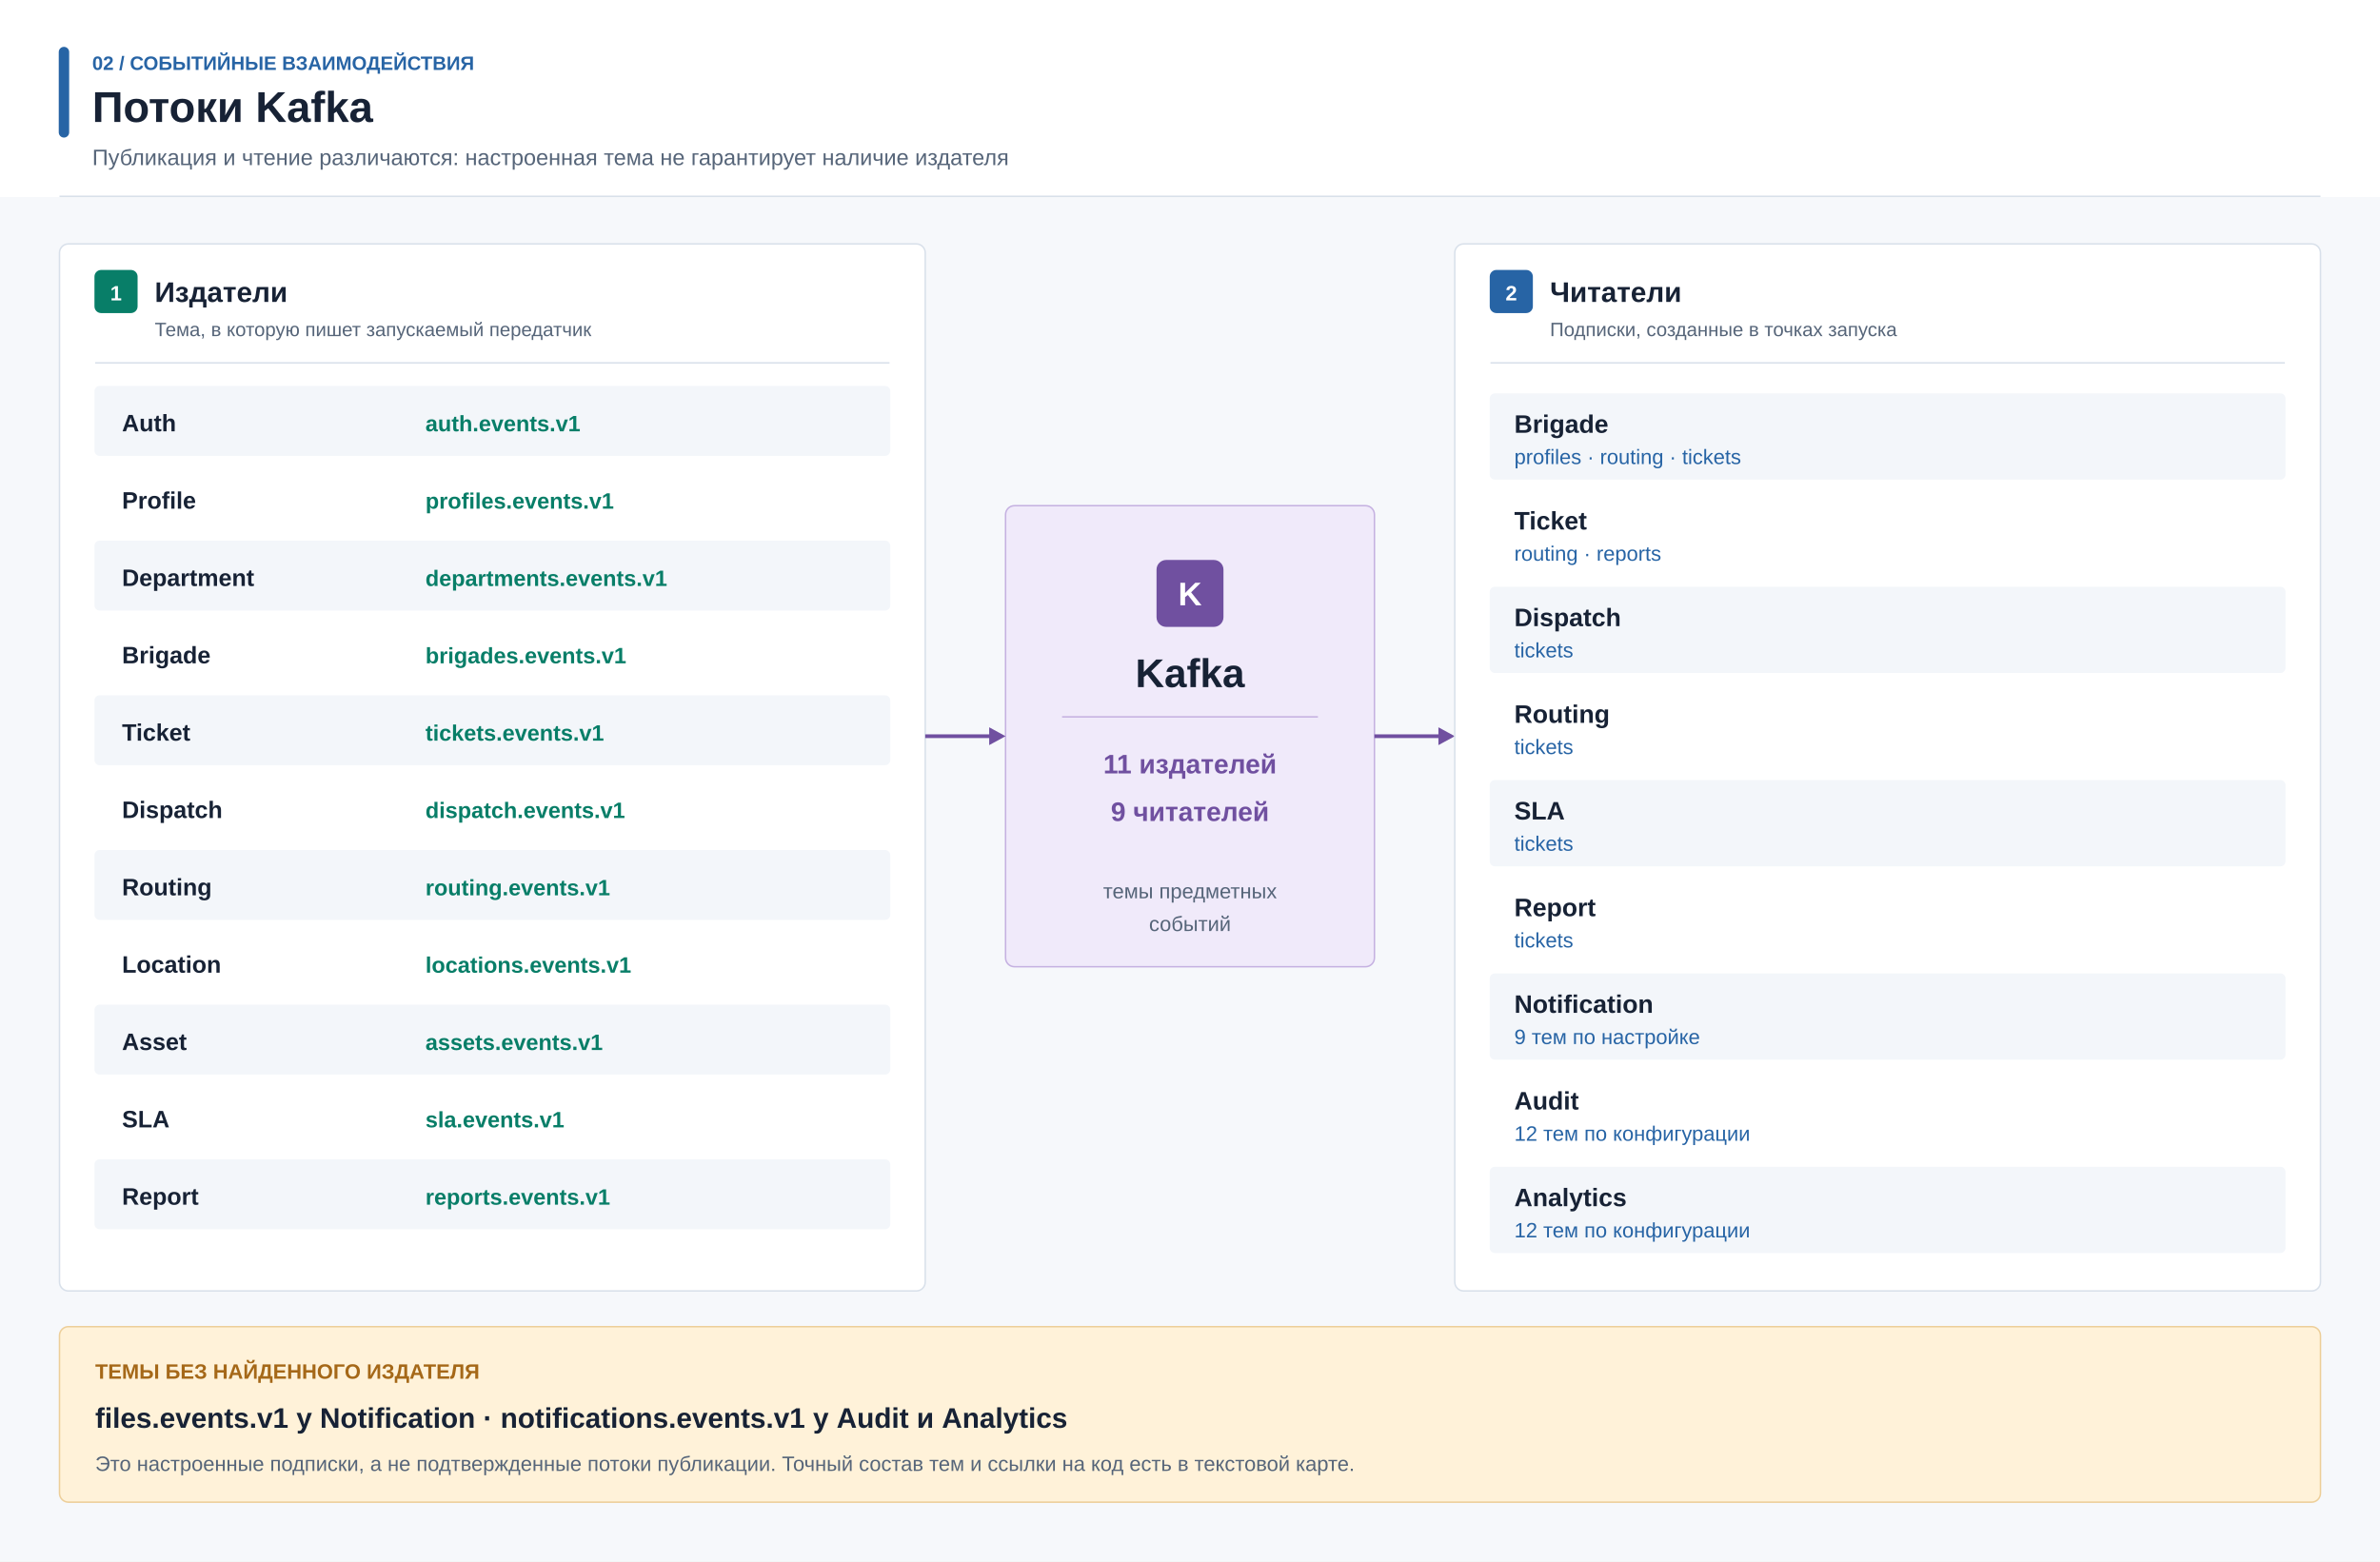
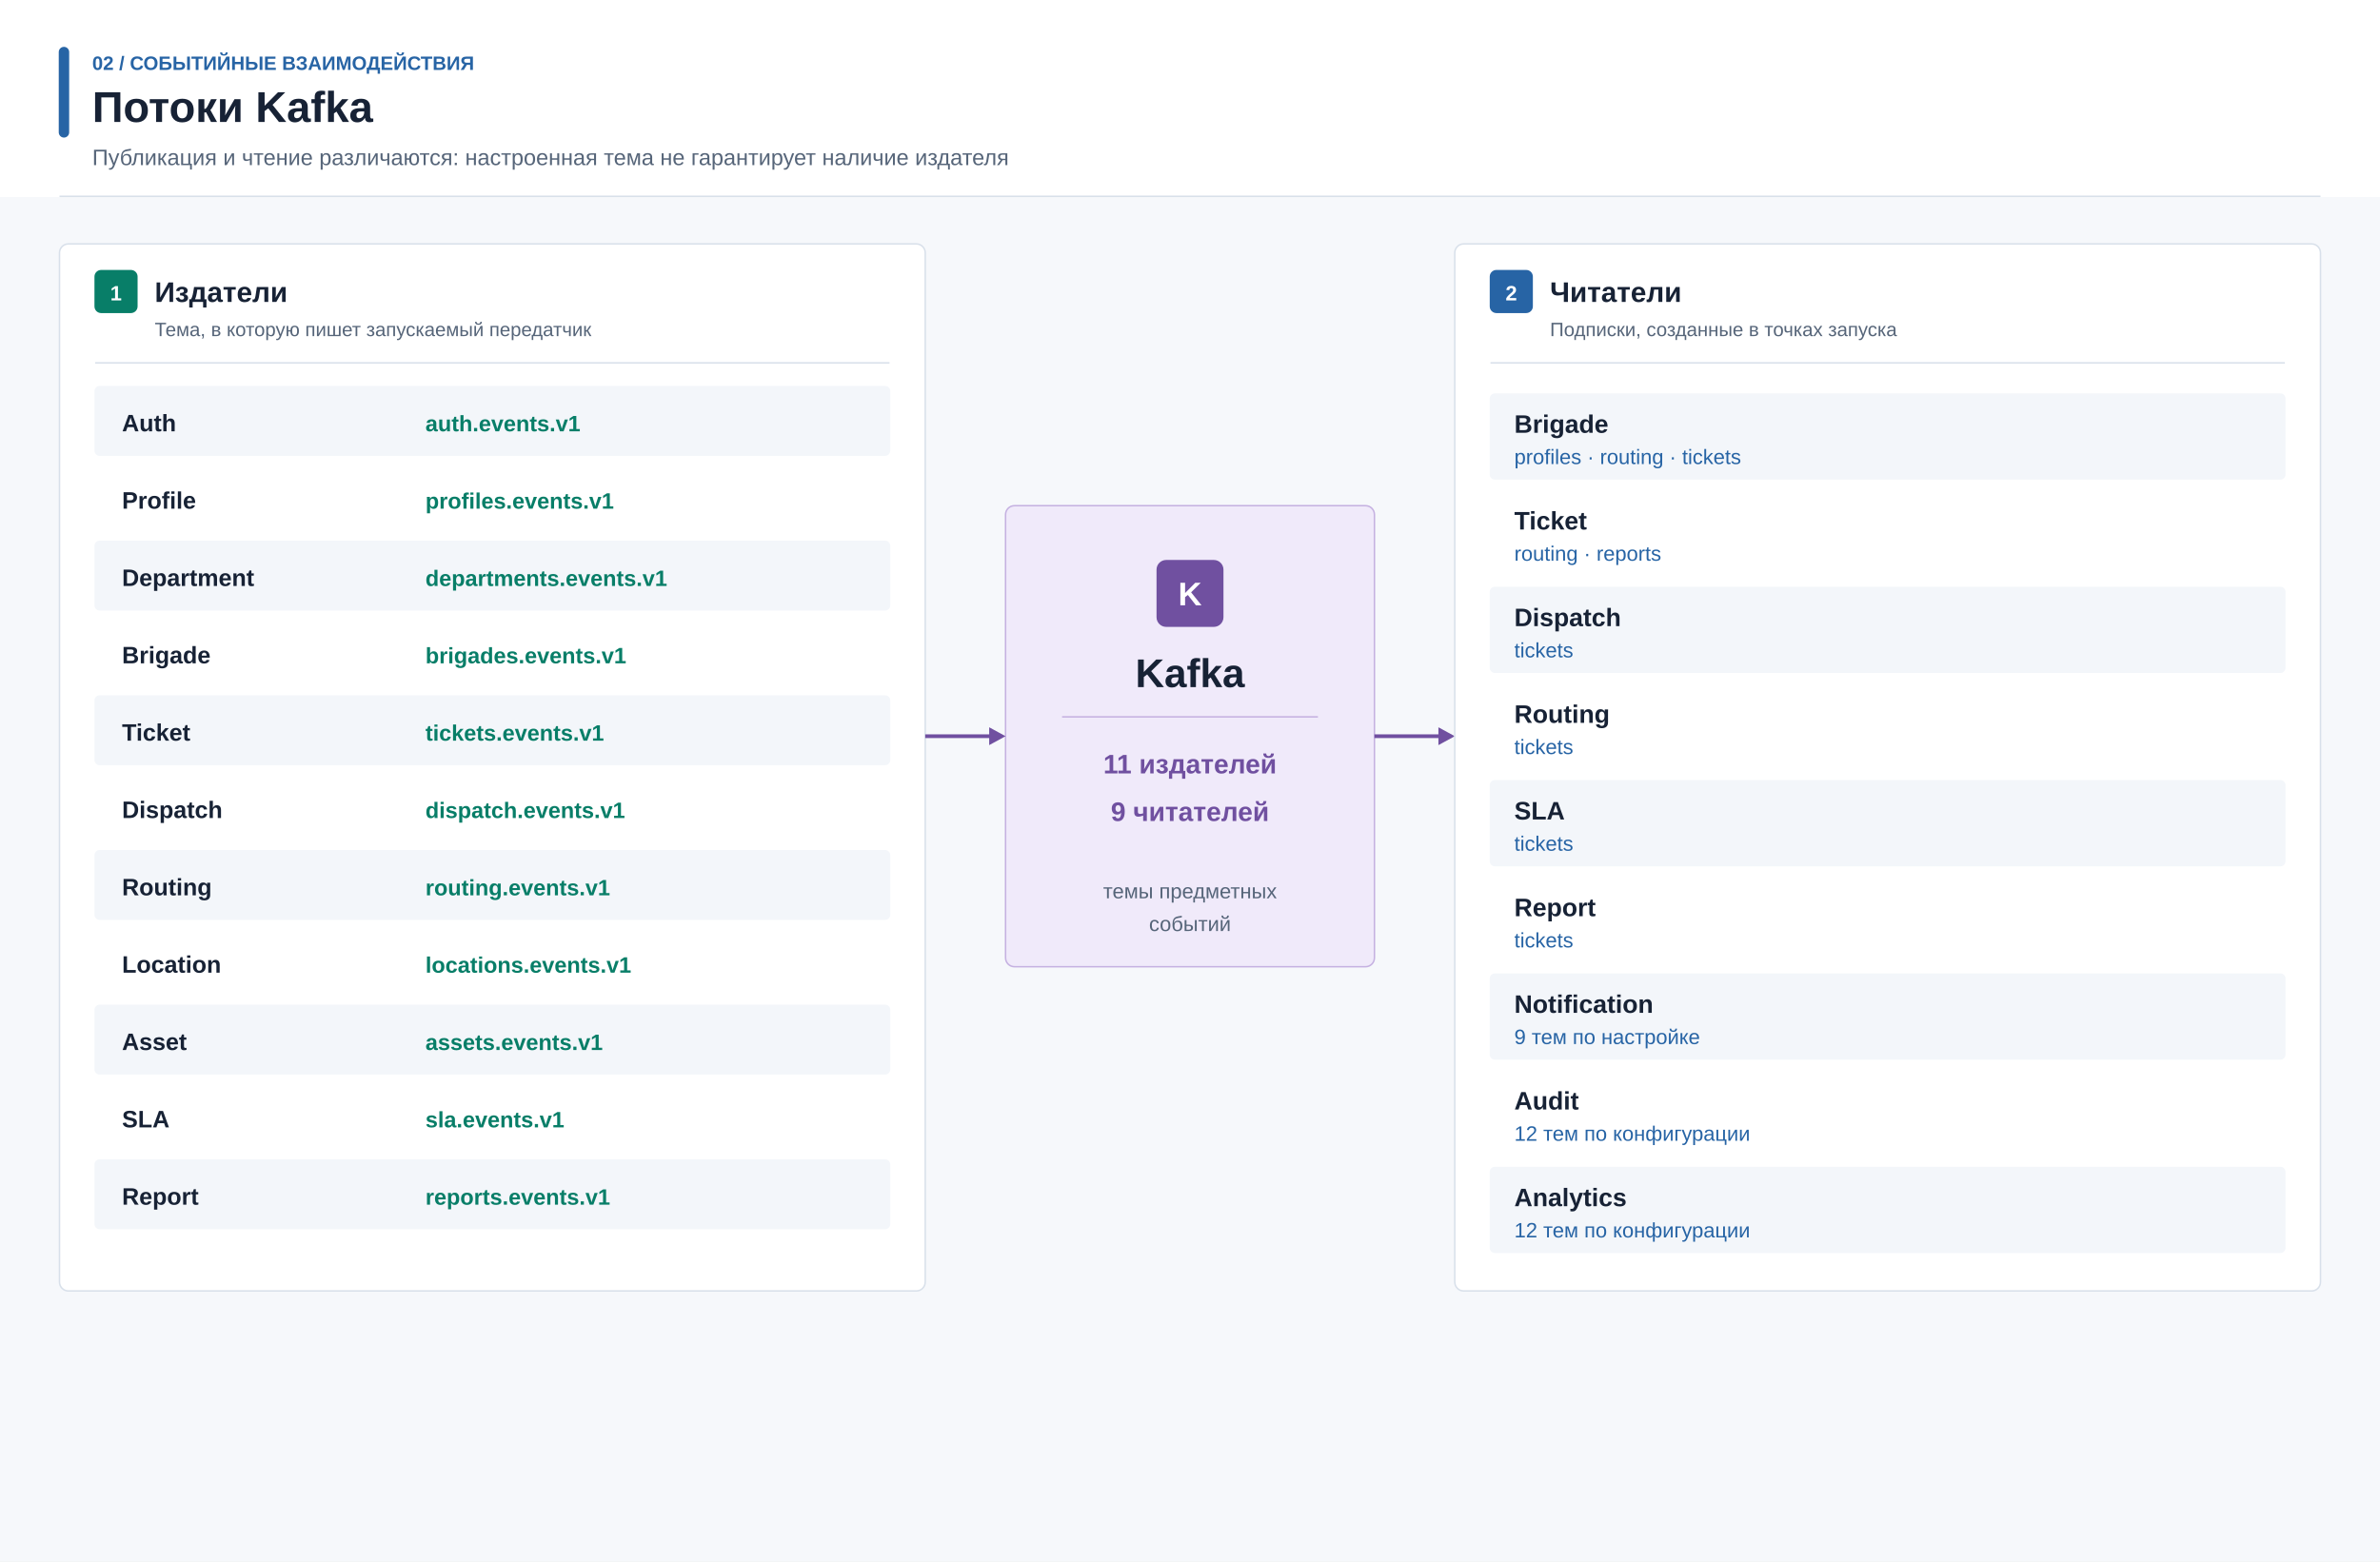
<svg xmlns="http://www.w3.org/2000/svg" width="1600" height="1050" viewBox="0 0 1600 1050" role="img" aria-label="Событийные связи Automatic City Services">
  <style>text{font-family:"Segoe UI",Arial,sans-serif;letter-spacing:0}</style>
  <rect width="1600" height="1050" fill="#f6f8fb" />
  <rect x="0" y="0" width="1600" height="132" rx="0" fill="#ffffff" stroke="#ffffff" />
  <rect x="40" y="32" width="6" height="60" rx="3" fill="#2764a5" stroke="#2764a5" />
  <text x="62" y="47" fill="#2764a5" font-size="13" font-weight="700" text-anchor="start">02 / СОБЫТИЙНЫЕ ВЗАИМОДЕЙСТВИЯ</text>
  <text x="62" y="82" fill="#172235" font-size="29" font-weight="700" text-anchor="start">Потоки Kafka</text>
  <text x="62" y="111" fill="#566579" font-size="15" font-weight="400" text-anchor="start">Публикация и чтение различаются: настроенная тема не гарантирует наличие издателя</text>
  <line x1="40" y1="132" x2="1560" y2="132" stroke="#d8e0ea" stroke-width="1" />
  <rect x="40" y="164" width="582" height="704" rx="6" fill="#ffffff" stroke="#d8e0ea" />
  <rect x="64" y="182" width="28" height="28" rx="4" fill="#087e68" stroke="#087e68" />
  <text x="78" y="202" fill="#ffffff" font-size="14" font-weight="700" text-anchor="middle">1</text>
  <text x="104" y="203" fill="#172235" font-size="19" font-weight="700" text-anchor="start">Издатели</text>
  <text x="104" y="226" fill="#566579" font-size="13" font-weight="400" text-anchor="start">Тема, в которую пишет запускаемый передатчик</text>
  <line x1="64" y1="244" x2="598" y2="244" stroke="#d8e0ea" stroke-width="1" />
  <rect x="64" y="260" width="534" height="46" rx="3" fill="#f3f6fa" stroke="#f3f6fa" />
  <text x="82" y="290" fill="#172235" font-size="16" font-weight="600" text-anchor="start">Auth</text>
  <text x="286" y="290" fill="#087e68" font-size="15" font-weight="600" text-anchor="start">auth.events.v1</text>
  <text x="82" y="342" fill="#172235" font-size="16" font-weight="600" text-anchor="start">Profile</text>
  <text x="286" y="342" fill="#087e68" font-size="15" font-weight="600" text-anchor="start">profiles.events.v1</text>
  <rect x="64" y="364" width="534" height="46" rx="3" fill="#f3f6fa" stroke="#f3f6fa" />
  <text x="82" y="394" fill="#172235" font-size="16" font-weight="600" text-anchor="start">Department</text>
  <text x="286" y="394" fill="#087e68" font-size="15" font-weight="600" text-anchor="start">departments.events.v1</text>
  <text x="82" y="446" fill="#172235" font-size="16" font-weight="600" text-anchor="start">Brigade</text>
  <text x="286" y="446" fill="#087e68" font-size="15" font-weight="600" text-anchor="start">brigades.events.v1</text>
  <rect x="64" y="468" width="534" height="46" rx="3" fill="#f3f6fa" stroke="#f3f6fa" />
  <text x="82" y="498" fill="#172235" font-size="16" font-weight="600" text-anchor="start">Ticket</text>
  <text x="286" y="498" fill="#087e68" font-size="15" font-weight="600" text-anchor="start">tickets.events.v1</text>
  <text x="82" y="550" fill="#172235" font-size="16" font-weight="600" text-anchor="start">Dispatch</text>
  <text x="286" y="550" fill="#087e68" font-size="15" font-weight="600" text-anchor="start">dispatch.events.v1</text>
  <rect x="64" y="572" width="534" height="46" rx="3" fill="#f3f6fa" stroke="#f3f6fa" />
  <text x="82" y="602" fill="#172235" font-size="16" font-weight="600" text-anchor="start">Routing</text>
  <text x="286" y="602" fill="#087e68" font-size="15" font-weight="600" text-anchor="start">routing.events.v1</text>
  <text x="82" y="654" fill="#172235" font-size="16" font-weight="600" text-anchor="start">Location</text>
  <text x="286" y="654" fill="#087e68" font-size="15" font-weight="600" text-anchor="start">locations.events.v1</text>
  <rect x="64" y="676" width="534" height="46" rx="3" fill="#f3f6fa" stroke="#f3f6fa" />
  <text x="82" y="706" fill="#172235" font-size="16" font-weight="600" text-anchor="start">Asset</text>
  <text x="286" y="706" fill="#087e68" font-size="15" font-weight="600" text-anchor="start">assets.events.v1</text>
  <text x="82" y="758" fill="#172235" font-size="16" font-weight="600" text-anchor="start">SLA</text>
  <text x="286" y="758" fill="#087e68" font-size="15" font-weight="600" text-anchor="start">sla.events.v1</text>
  <rect x="64" y="780" width="534" height="46" rx="3" fill="#f3f6fa" stroke="#f3f6fa" />
  <text x="82" y="810" fill="#172235" font-size="16" font-weight="600" text-anchor="start">Report</text>
  <text x="286" y="810" fill="#087e68" font-size="15" font-weight="600" text-anchor="start">reports.events.v1</text>
  <rect x="676" y="340" width="248" height="310" rx="6" fill="#f0eafa" stroke="#c5b1e1" />
  <rect x="778" y="377" width="44" height="44" rx="6" fill="#7050a0" stroke="#7050a0" />
  <text x="800" y="407" fill="#ffffff" font-size="22" font-weight="700" text-anchor="middle">K</text>
  <text x="800" y="462" fill="#172235" font-size="27" font-weight="700" text-anchor="middle">Kafka</text>
  <line x1="714" y1="482" x2="886" y2="482" stroke="#c5b1e1" stroke-width="1" />
  <text x="800" y="520" fill="#7050a0" font-size="18" font-weight="600" text-anchor="middle">11 издателей</text>
  <text x="800" y="552" fill="#7050a0" font-size="18" font-weight="600" text-anchor="middle">9 читателей</text>
  <text x="800" y="604" fill="#566579" font-size="14" font-weight="400" text-anchor="middle">темы предметных</text>
  <text x="800" y="626" fill="#566579" font-size="14" font-weight="400" text-anchor="middle">событий</text>
  <path d="M 622 495 H 666" fill="none" stroke="#7050a0" stroke-width="2.5" />
  <path d="M 665 489 L 676 495 L 665 501 Z" fill="#7050a0" />
  <path d="M 924 495 H 968" fill="none" stroke="#7050a0" stroke-width="2.5" />
  <path d="M 967 489 L 978 495 L 967 501 Z" fill="#7050a0" />
  <rect x="978" y="164" width="582" height="704" rx="6" fill="#ffffff" stroke="#d8e0ea" />
  <rect x="1002" y="182" width="28" height="28" rx="4" fill="#2764a5" stroke="#2764a5" />
  <text x="1016" y="202" fill="#ffffff" font-size="14" font-weight="700" text-anchor="middle">2</text>
  <text x="1042" y="203" fill="#172235" font-size="19" font-weight="700" text-anchor="start">Читатели</text>
  <text x="1042" y="226" fill="#566579" font-size="13" font-weight="400" text-anchor="start">Подписки, созданные в точках запуска</text>
  <line x1="1002" y1="244" x2="1536" y2="244" stroke="#d8e0ea" stroke-width="1" />
  <rect x="1002" y="265" width="534" height="57" rx="3" fill="#f3f6fa" stroke="#f3f6fa" />
  <text x="1018" y="291" fill="#172235" font-size="17" font-weight="600" text-anchor="start">Brigade</text>
  <text x="1018" y="312" fill="#2764a5" font-size="14" font-weight="400" text-anchor="start">profiles · routing · tickets</text>
  <text x="1018" y="356" fill="#172235" font-size="17" font-weight="600" text-anchor="start">Ticket</text>
  <text x="1018" y="377" fill="#2764a5" font-size="14" font-weight="400" text-anchor="start">routing · reports</text>
  <rect x="1002" y="395" width="534" height="57" rx="3" fill="#f3f6fa" stroke="#f3f6fa" />
  <text x="1018" y="421" fill="#172235" font-size="17" font-weight="600" text-anchor="start">Dispatch</text>
  <text x="1018" y="442" fill="#2764a5" font-size="14" font-weight="400" text-anchor="start">tickets</text>
  <text x="1018" y="486" fill="#172235" font-size="17" font-weight="600" text-anchor="start">Routing</text>
  <text x="1018" y="507" fill="#2764a5" font-size="14" font-weight="400" text-anchor="start">tickets</text>
  <rect x="1002" y="525" width="534" height="57" rx="3" fill="#f3f6fa" stroke="#f3f6fa" />
  <text x="1018" y="551" fill="#172235" font-size="17" font-weight="600" text-anchor="start">SLA</text>
  <text x="1018" y="572" fill="#2764a5" font-size="14" font-weight="400" text-anchor="start">tickets</text>
  <text x="1018" y="616" fill="#172235" font-size="17" font-weight="600" text-anchor="start">Report</text>
  <text x="1018" y="637" fill="#2764a5" font-size="14" font-weight="400" text-anchor="start">tickets</text>
  <rect x="1002" y="655" width="534" height="57" rx="3" fill="#f3f6fa" stroke="#f3f6fa" />
  <text x="1018" y="681" fill="#172235" font-size="17" font-weight="600" text-anchor="start">Notification</text>
  <text x="1018" y="702" fill="#2764a5" font-size="14" font-weight="400" text-anchor="start">9 тем по настройке</text>
  <text x="1018" y="746" fill="#172235" font-size="17" font-weight="600" text-anchor="start">Audit</text>
  <text x="1018" y="767" fill="#2764a5" font-size="14" font-weight="400" text-anchor="start">12 тем по конфигурации</text>
  <rect x="1002" y="785" width="534" height="57" rx="3" fill="#f3f6fa" stroke="#f3f6fa" />
  <text x="1018" y="811" fill="#172235" font-size="17" font-weight="600" text-anchor="start">Analytics</text>
  <text x="1018" y="832" fill="#2764a5" font-size="14" font-weight="400" text-anchor="start">12 тем по конфигурации</text>
-   <rect x="40" y="892" width="1520" height="118" rx="6" fill="#fff2d9" stroke="#edcf9a" />
-   <text x="64" y="927" fill="#a56818" font-size="14" font-weight="700" text-anchor="start">ТЕМЫ БЕЗ НАЙДЕННОГО ИЗДАТЕЛЯ</text>
-   <text x="64" y="960" fill="#172235" font-size="19" font-weight="600" text-anchor="start">files.events.v1 у Notification  ·  notifications.events.v1 у Audit и Analytics</text>
-   <text x="64" y="989" fill="#566579" font-size="14" font-weight="400" text-anchor="start">Это настроенные подписки, а не подтвержденные потоки публикации. Точный состав тем и ссылки на код есть в текстовой карте.</text>
</svg>
